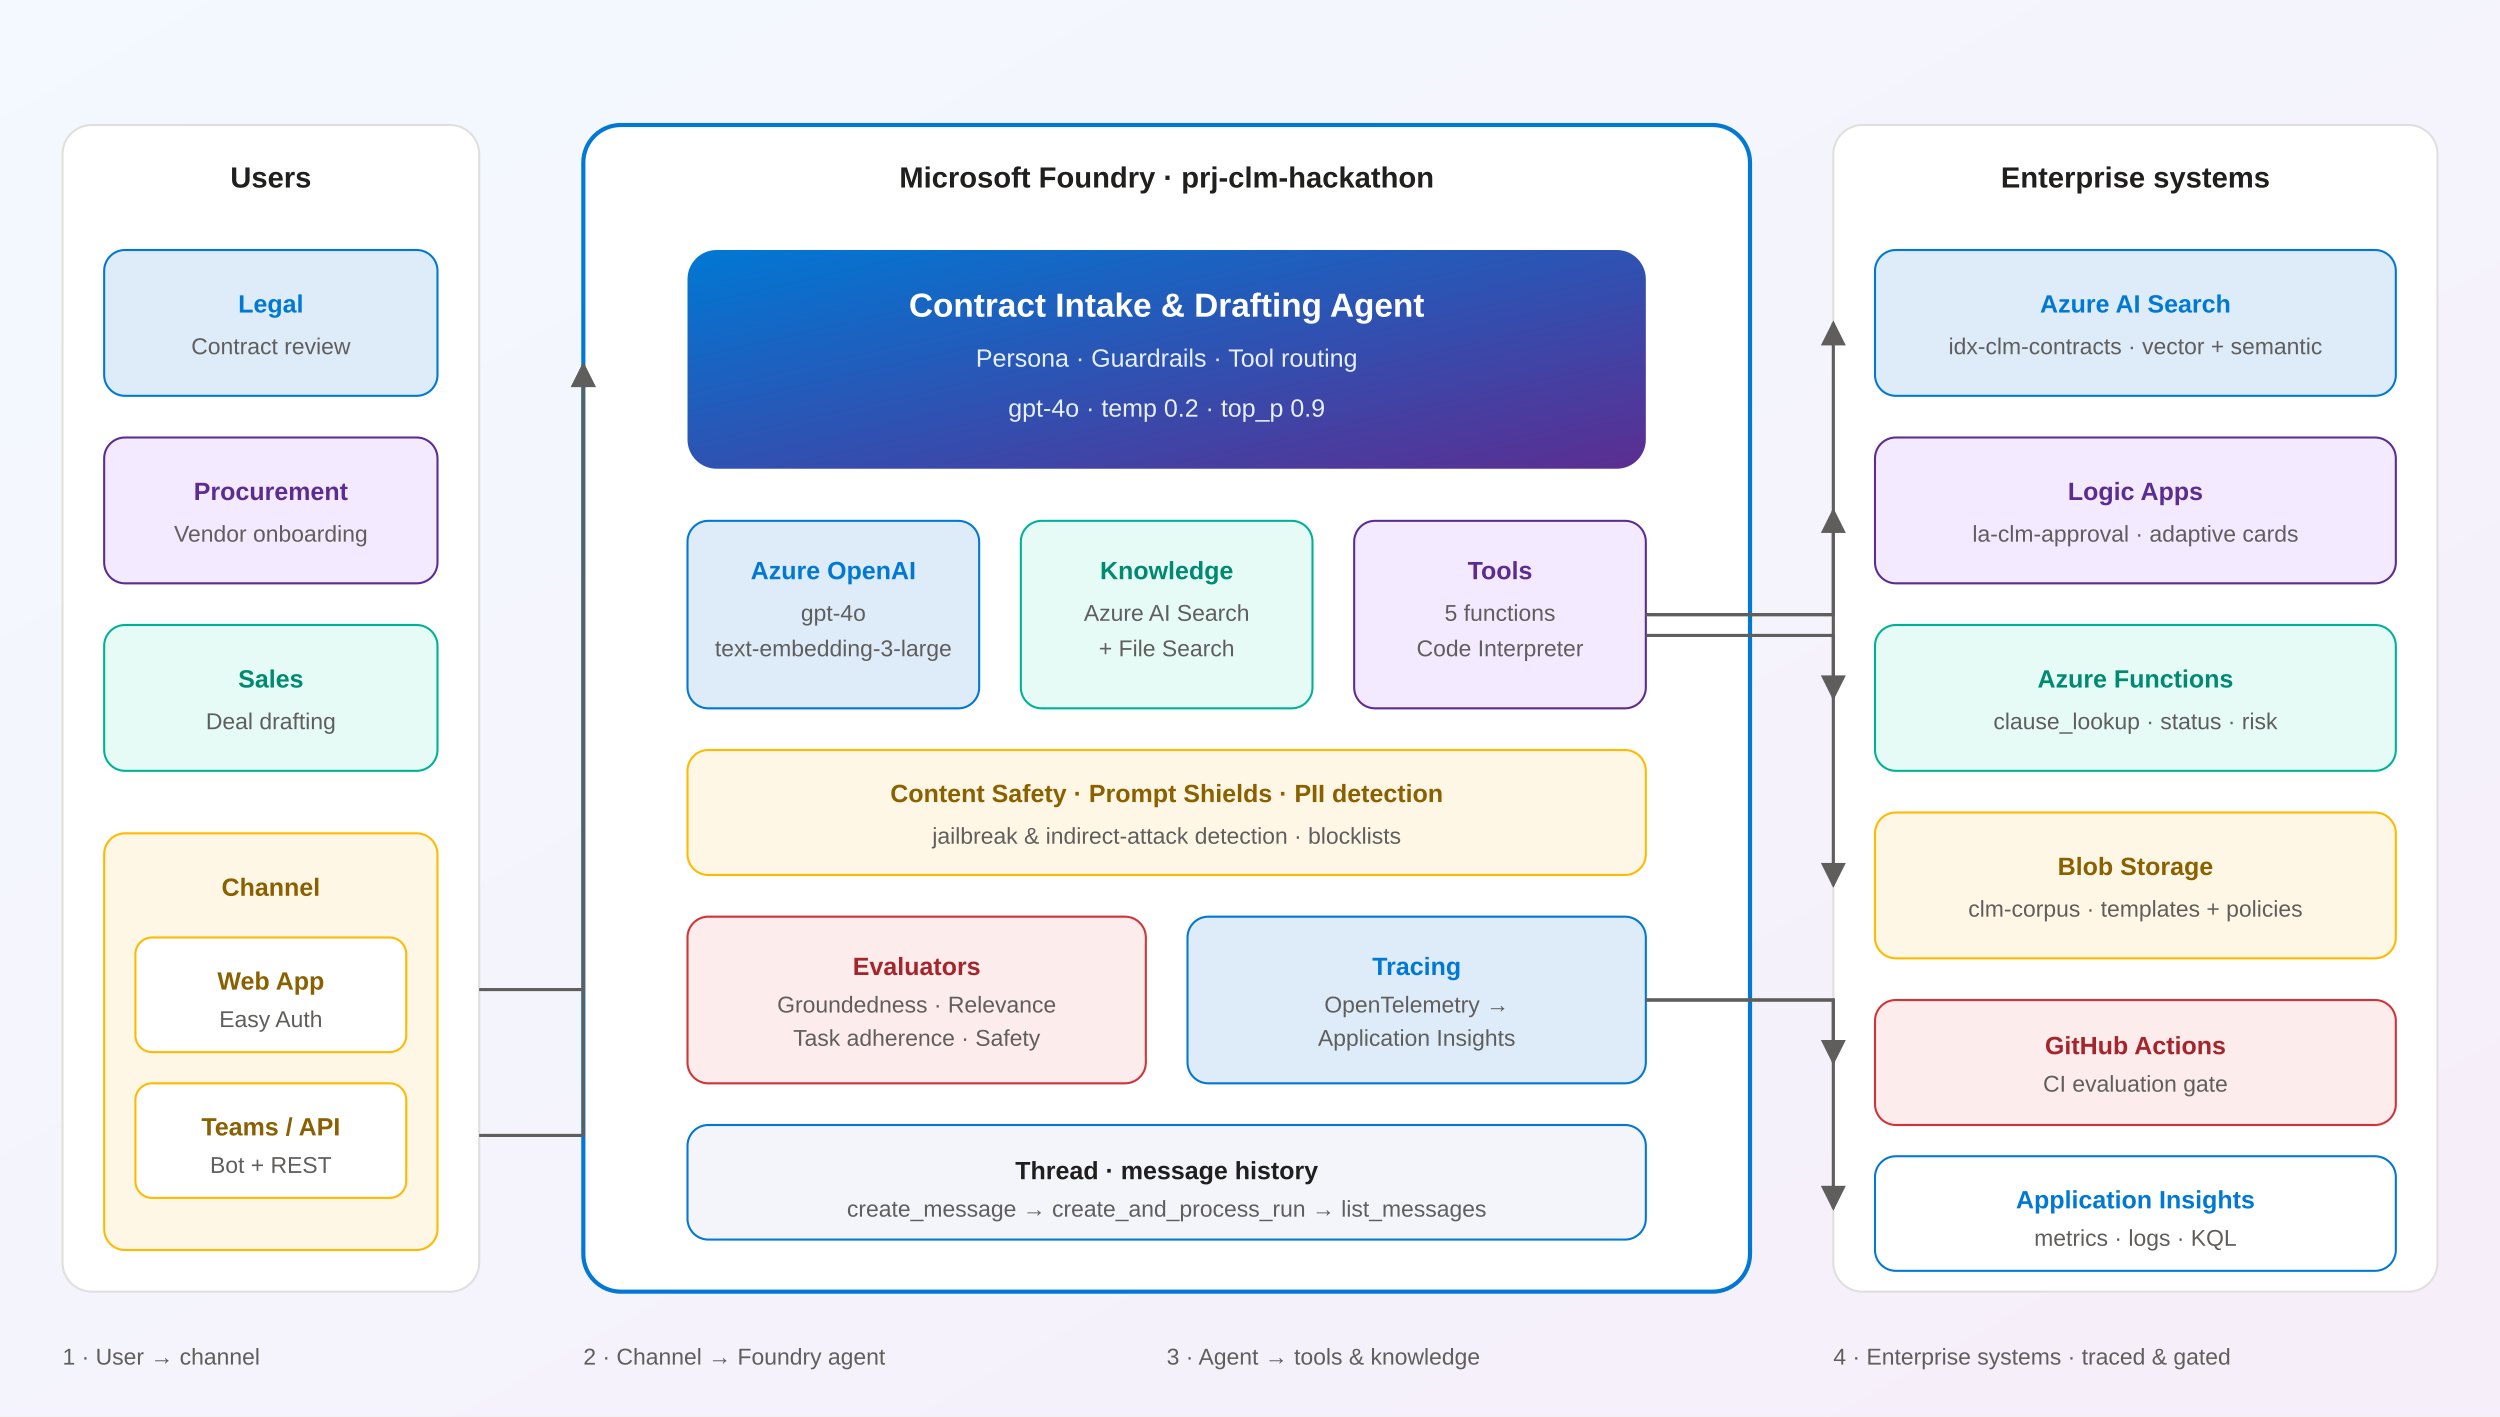
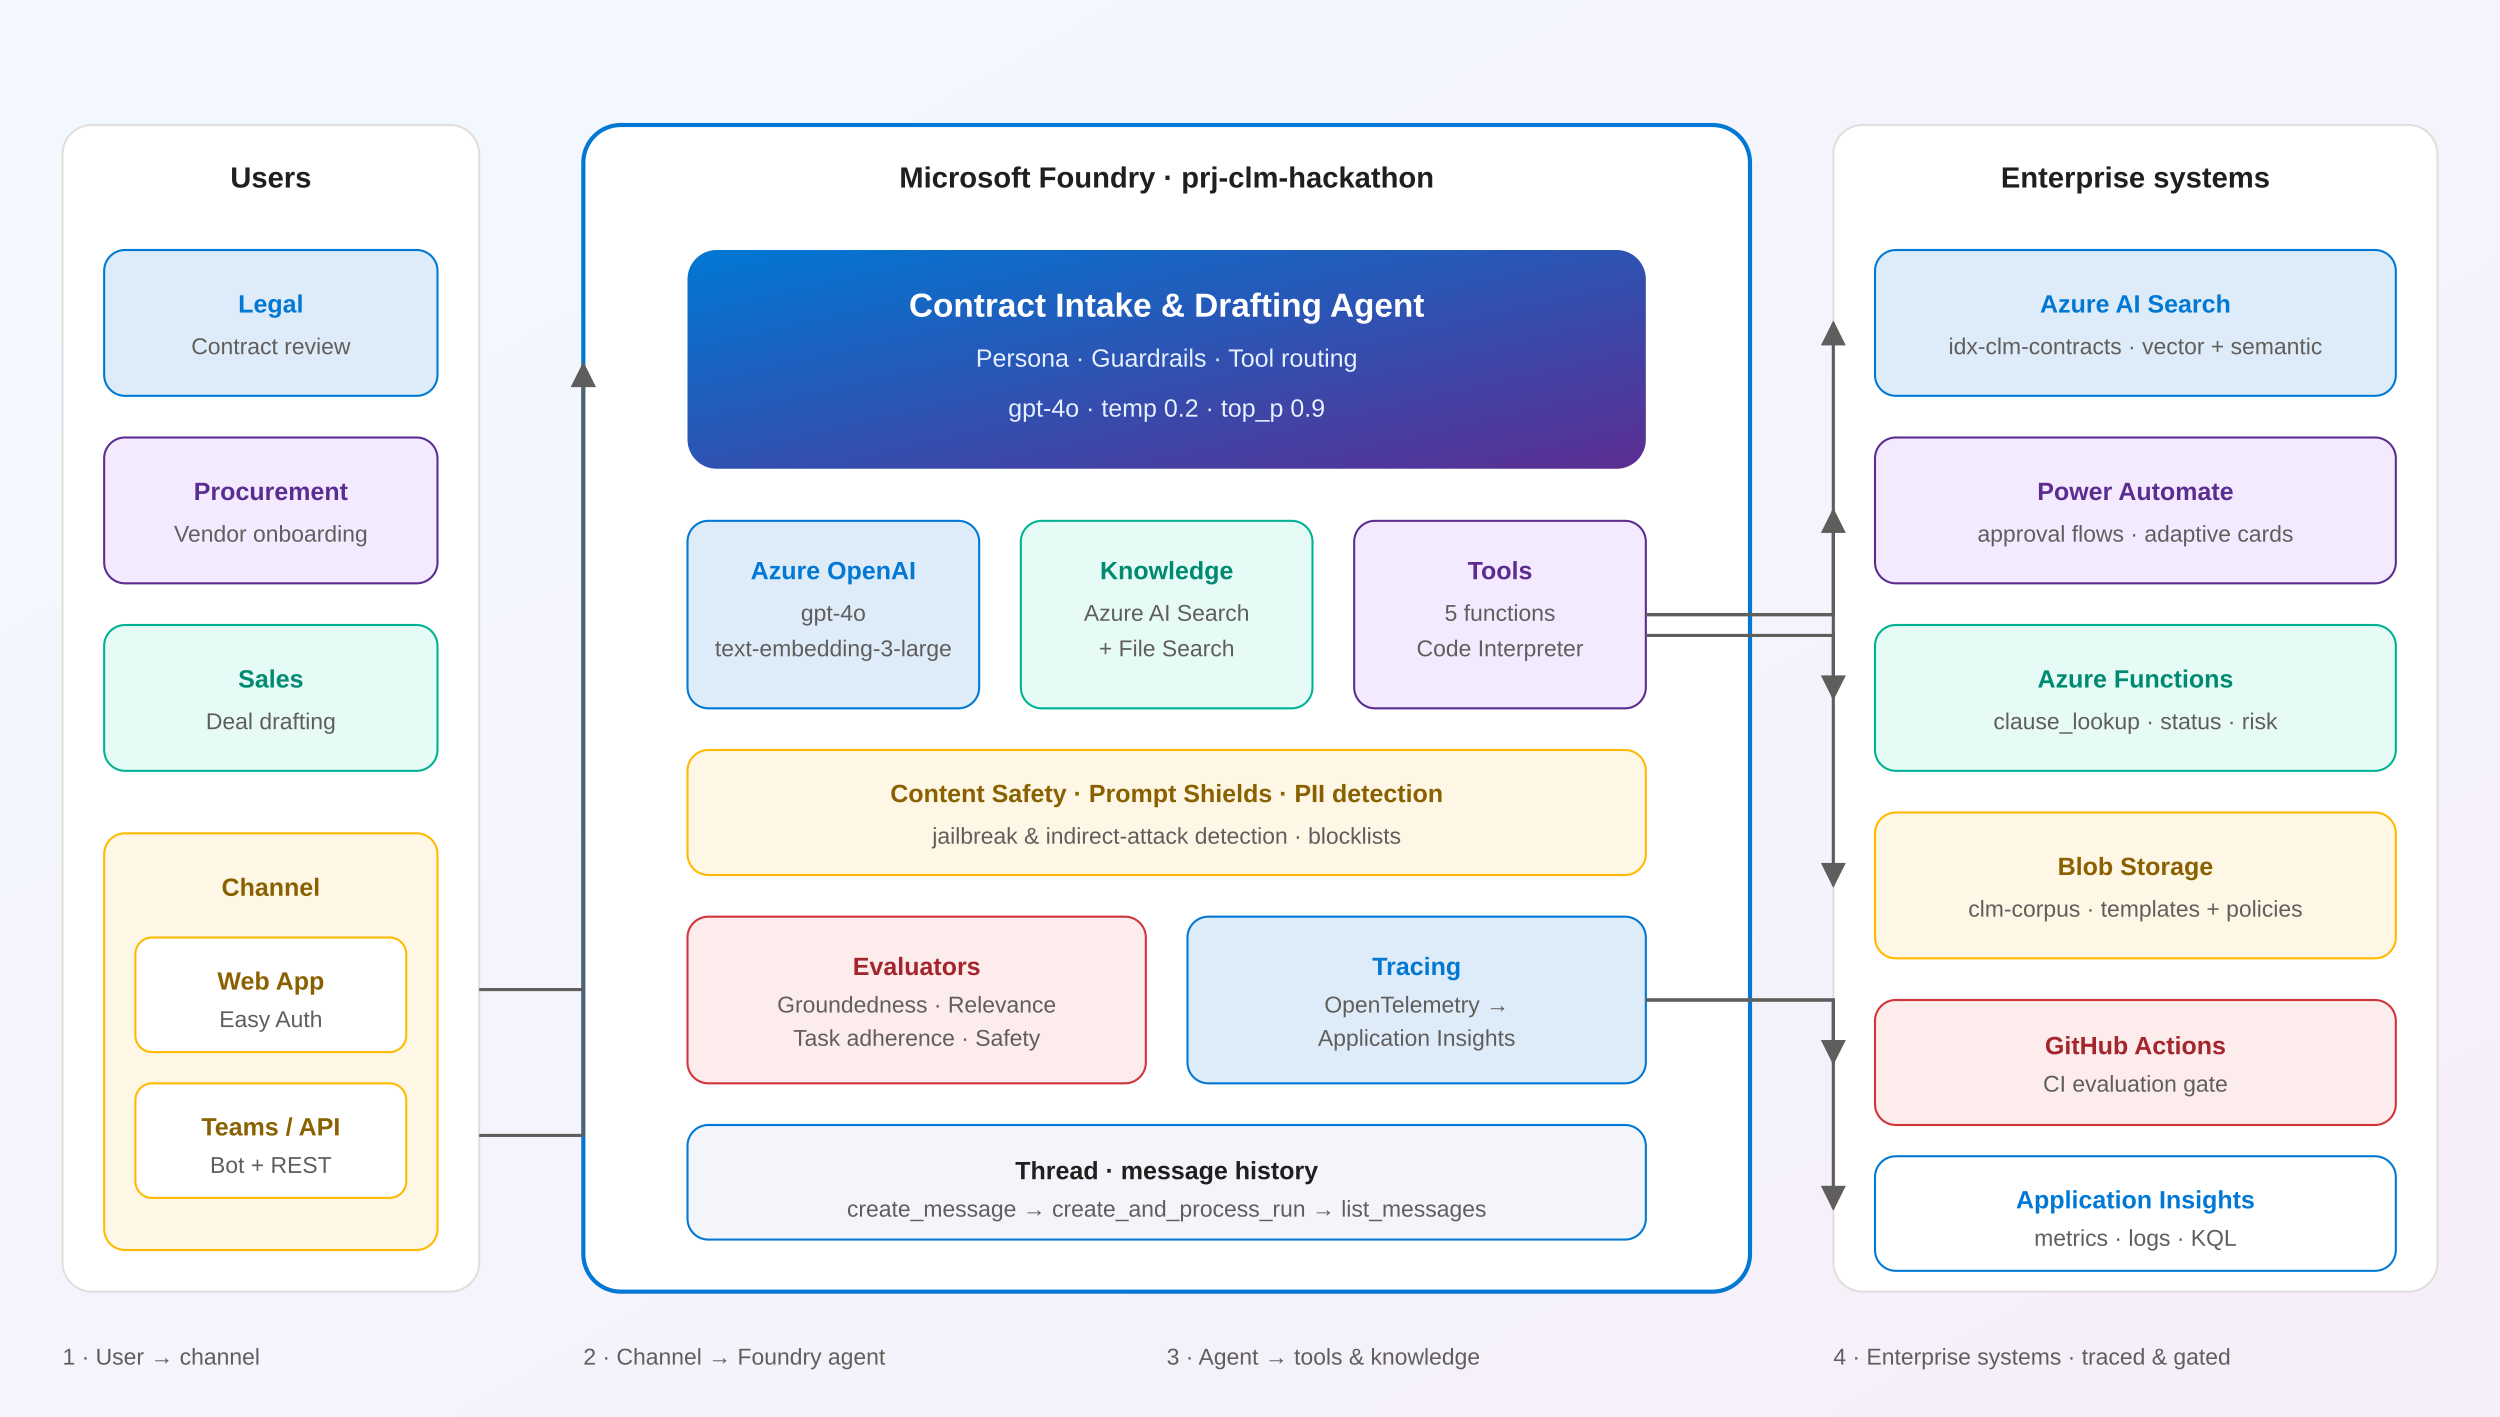
<svg xmlns="http://www.w3.org/2000/svg" viewBox="0 0 1200 680" role="img" aria-labelledby="t d" font-family="Segoe UI, Arial, sans-serif">
  <defs>
    <linearGradient id="bg" x1="0" y1="0" x2="1" y2="1">
      <stop offset="0" stop-color="#F3F9FF" />
      <stop offset="1" stop-color="#F6EEF9" />
    </linearGradient>
    <linearGradient id="agentG" x1="0" y1="0" x2="1" y2="1">
      <stop offset="0" stop-color="#0078D4" />
      <stop offset="1" stop-color="#5C2D91" />
    </linearGradient>
    <marker id="arr" viewBox="0 0 10 10" refX="9" refY="5" markerWidth="8" markerHeight="8" orient="auto-start-reverse">
      <path d="M0 0 L10 5 L0 10 z" fill="#605E5C" />
    </marker>
    <style>
      .lbl { font-size: 11px; fill: #605E5C; }
      .h   { font-size: 14px; font-weight: 700; fill: #201F1E; }
      .b   { font-size: 12px; font-weight: 600; }
    </style>
  </defs>
  <rect width="1200" height="680" fill="url(#bg)" />
  <rect x="30" y="60" width="200" height="560" rx="14" fill="#FFF" stroke="#E1DFDD" />
  <text x="130" y="90" text-anchor="middle" class="h">Users</text>
  <rect x="50" y="120" width="160" height="70" rx="10" fill="#DEECF9" stroke="#0078D4" />
  <text x="130" y="150" text-anchor="middle" class="b" fill="#0078D4">Legal</text>
  <text x="130" y="170" text-anchor="middle" class="lbl">Contract review</text>
  <rect x="50" y="210" width="160" height="70" rx="10" fill="#F3EAFF" stroke="#5C2D91" />
  <text x="130" y="240" text-anchor="middle" class="b" fill="#5C2D91">Procurement</text>
  <text x="130" y="260" text-anchor="middle" class="lbl">Vendor onboarding</text>
  <rect x="50" y="300" width="160" height="70" rx="10" fill="#E6FBF6" stroke="#00B294" />
  <text x="130" y="330" text-anchor="middle" class="b" fill="#008A72">Sales</text>
  <text x="130" y="350" text-anchor="middle" class="lbl">Deal drafting</text>
  <rect x="50" y="400" width="160" height="200" rx="10" fill="#FFF7E6" stroke="#FFB900" />
  <text x="130" y="430" text-anchor="middle" class="b" fill="#8A6100">Channel</text>
  <rect x="65" y="450" width="130" height="55" rx="8" fill="#FFFFFF" stroke="#FFB900" />
  <text x="130" y="475" text-anchor="middle" class="b" fill="#8A6100">Web App</text>
  <text x="130" y="493" text-anchor="middle" class="lbl">Easy Auth</text>
  <rect x="65" y="520" width="130" height="55" rx="8" fill="#FFFFFF" stroke="#FFB900" />
  <text x="130" y="545" text-anchor="middle" class="b" fill="#8A6100">Teams / API</text>
  <text x="130" y="563" text-anchor="middle" class="lbl">Bot + REST</text>
  <rect x="280" y="60" width="560" height="560" rx="18" fill="#FFF" stroke="#0078D4" stroke-width="2" />
  <text x="560" y="90" text-anchor="middle" class="h">Microsoft Foundry · prj-clm-hackathon</text>
  <rect x="330" y="120" width="460" height="105" rx="14" fill="url(#agentG)" />
  <text x="560" y="152" text-anchor="middle" font-size="16" font-weight="700" fill="#FFF">Contract Intake &amp; Drafting Agent</text>
  <text x="560" y="176" text-anchor="middle" font-size="12" fill="#E6F0FF">Persona · Guardrails · Tool routing</text>
  <text x="560" y="200" text-anchor="middle" font-size="12" fill="#E6F0FF">gpt-4o · temp 0.2 · top_p 0.9</text>
  <rect x="330" y="250" width="140" height="90" rx="10" fill="#DEECF9" stroke="#0078D4" />
  <text x="400" y="278" text-anchor="middle" class="b" fill="#0078D4">Azure OpenAI</text>
  <text x="400" y="298" text-anchor="middle" class="lbl">gpt-4o</text>
  <text x="400" y="315" text-anchor="middle" class="lbl">text-embedding-3-large</text>
  <rect x="490" y="250" width="140" height="90" rx="10" fill="#E6FBF6" stroke="#00B294" />
  <text x="560" y="278" text-anchor="middle" class="b" fill="#008A72">Knowledge</text>
  <text x="560" y="298" text-anchor="middle" class="lbl">Azure AI Search</text>
  <text x="560" y="315" text-anchor="middle" class="lbl">+ File Search</text>
  <rect x="650" y="250" width="140" height="90" rx="10" fill="#F3EAFF" stroke="#5C2D91" />
  <text x="720" y="278" text-anchor="middle" class="b" fill="#5C2D91">Tools</text>
  <text x="720" y="298" text-anchor="middle" class="lbl">5 functions</text>
  <text x="720" y="315" text-anchor="middle" class="lbl">Code Interpreter</text>
  <rect x="330" y="360" width="460" height="60" rx="10" fill="#FFF7E6" stroke="#FFB900" />
  <text x="560" y="385" text-anchor="middle" class="b" fill="#8A6100">Content Safety · Prompt Shields · PII detection</text>
  <text x="560" y="405" text-anchor="middle" class="lbl">jailbreak &amp; indirect-attack detection · blocklists</text>
  <rect x="330" y="440" width="220" height="80" rx="10" fill="#FDECEC" stroke="#D13438" />
  <text x="440" y="468" text-anchor="middle" class="b" fill="#A4262C">Evaluators</text>
  <text x="440" y="486" text-anchor="middle" class="lbl">Groundedness · Relevance</text>
  <text x="440" y="502" text-anchor="middle" class="lbl">Task adherence · Safety</text>
  <rect x="570" y="440" width="220" height="80" rx="10" fill="#DEECF9" stroke="#0078D4" />
  <text x="680" y="468" text-anchor="middle" class="b" fill="#0078D4">Tracing</text>
  <text x="680" y="486" text-anchor="middle" class="lbl">OpenTelemetry →</text>
  <text x="680" y="502" text-anchor="middle" class="lbl">Application Insights</text>
  <rect x="330" y="540" width="460" height="55" rx="10" fill="#F3F5FB" stroke="#0078D4" />
  <text x="560" y="566" text-anchor="middle" class="b" fill="#201F1E">Thread · message history</text>
  <text x="560" y="584" text-anchor="middle" class="lbl">create_message → create_and_process_run → list_messages</text>
  <rect x="880" y="60" width="290" height="560" rx="14" fill="#FFF" stroke="#E1DFDD" />
  <text x="1025" y="90" text-anchor="middle" class="h">Enterprise systems</text>
  <rect x="900" y="120" width="250" height="70" rx="10" fill="#DEECF9" stroke="#0078D4" />
  <text x="1025" y="150" text-anchor="middle" class="b" fill="#0078D4">Azure AI Search</text>
  <text x="1025" y="170" text-anchor="middle" class="lbl">idx-clm-contracts · vector + semantic</text>
  <rect x="900" y="210" width="250" height="70" rx="10" fill="#F3EAFF" stroke="#5C2D91" />
-   <text x="1025" y="240" text-anchor="middle" class="b" fill="#5C2D91">Logic Apps</text>
-   <text x="1025" y="260" text-anchor="middle" class="lbl">la-clm-approval · adaptive cards</text>
+   <text x="1025" y="240" text-anchor="middle" class="b" fill="#5C2D91">Power Automate</text>
+   <text x="1025" y="260" text-anchor="middle" class="lbl">approval flows · adaptive cards</text>
  <rect x="900" y="300" width="250" height="70" rx="10" fill="#E6FBF6" stroke="#00B294" />
  <text x="1025" y="330" text-anchor="middle" class="b" fill="#008A72">Azure Functions</text>
  <text x="1025" y="350" text-anchor="middle" class="lbl">clause_lookup · status · risk</text>
  <rect x="900" y="390" width="250" height="70" rx="10" fill="#FFF7E6" stroke="#FFB900" />
  <text x="1025" y="420" text-anchor="middle" class="b" fill="#8A6100">Blob Storage</text>
  <text x="1025" y="440" text-anchor="middle" class="lbl">clm-corpus · templates + policies</text>
  <rect x="900" y="480" width="250" height="60" rx="10" fill="#FDECEC" stroke="#D13438" />
  <text x="1025" y="506" text-anchor="middle" class="b" fill="#A4262C">GitHub Actions</text>
  <text x="1025" y="524" text-anchor="middle" class="lbl">CI evaluation gate</text>
  <rect x="900" y="555" width="250" height="55" rx="10" fill="#FFFFFF" stroke="#0078D4" />
  <text x="1025" y="580" text-anchor="middle" class="b" fill="#0078D4">Application Insights</text>
  <text x="1025" y="598" text-anchor="middle" class="lbl">metrics · logs · KQL</text>
  <g stroke="#605E5C" stroke-width="1.5" fill="none" marker-end="url(#arr)">
    <path d="M230 475 H 280 V 175" />
    <path d="M230 545 H 280 V 175" />
    <path d="M790 295 H 880 V 155" />
    <path d="M790 295 H 880 V 245" />
    <path d="M790 295 H 880 V 335" />
    <path d="M790 305 H 880 V 425" />
    <path d="M790 480 H 880 V 510" />
    <path d="M790 480 H 880 V 580" />
  </g>
  <text x="30" y="655" class="lbl">1 · User → channel</text>
  <text x="280" y="655" class="lbl">2 · Channel → Foundry agent</text>
  <text x="560" y="655" class="lbl">3 · Agent → tools &amp; knowledge</text>
  <text x="880" y="655" class="lbl">4 · Enterprise systems · traced &amp; gated</text>
</svg>
